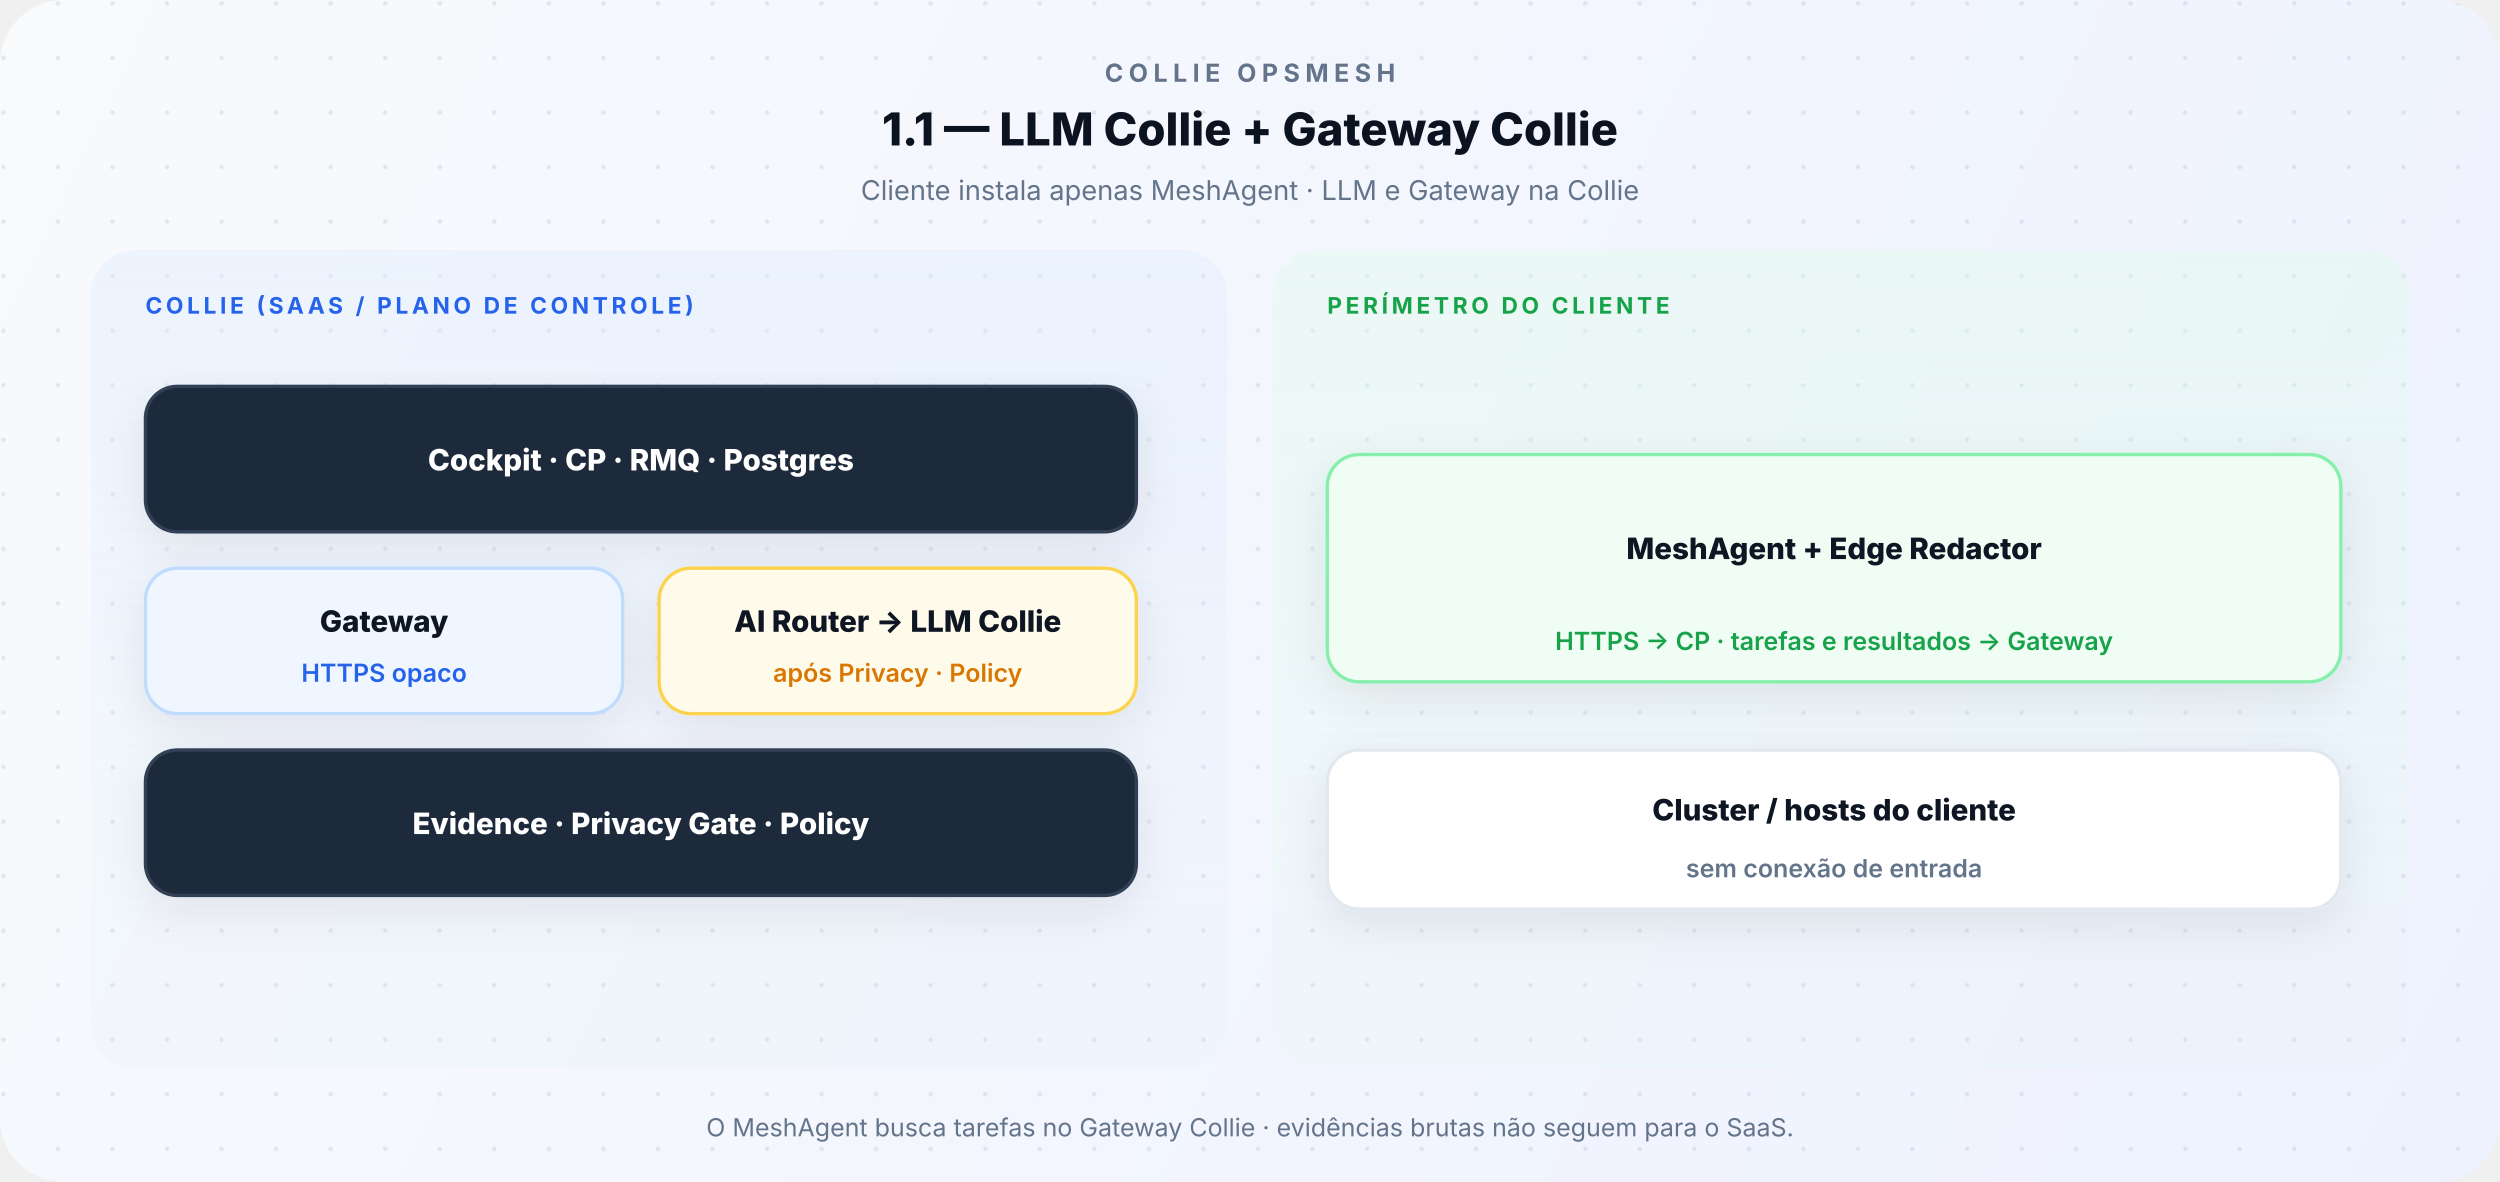
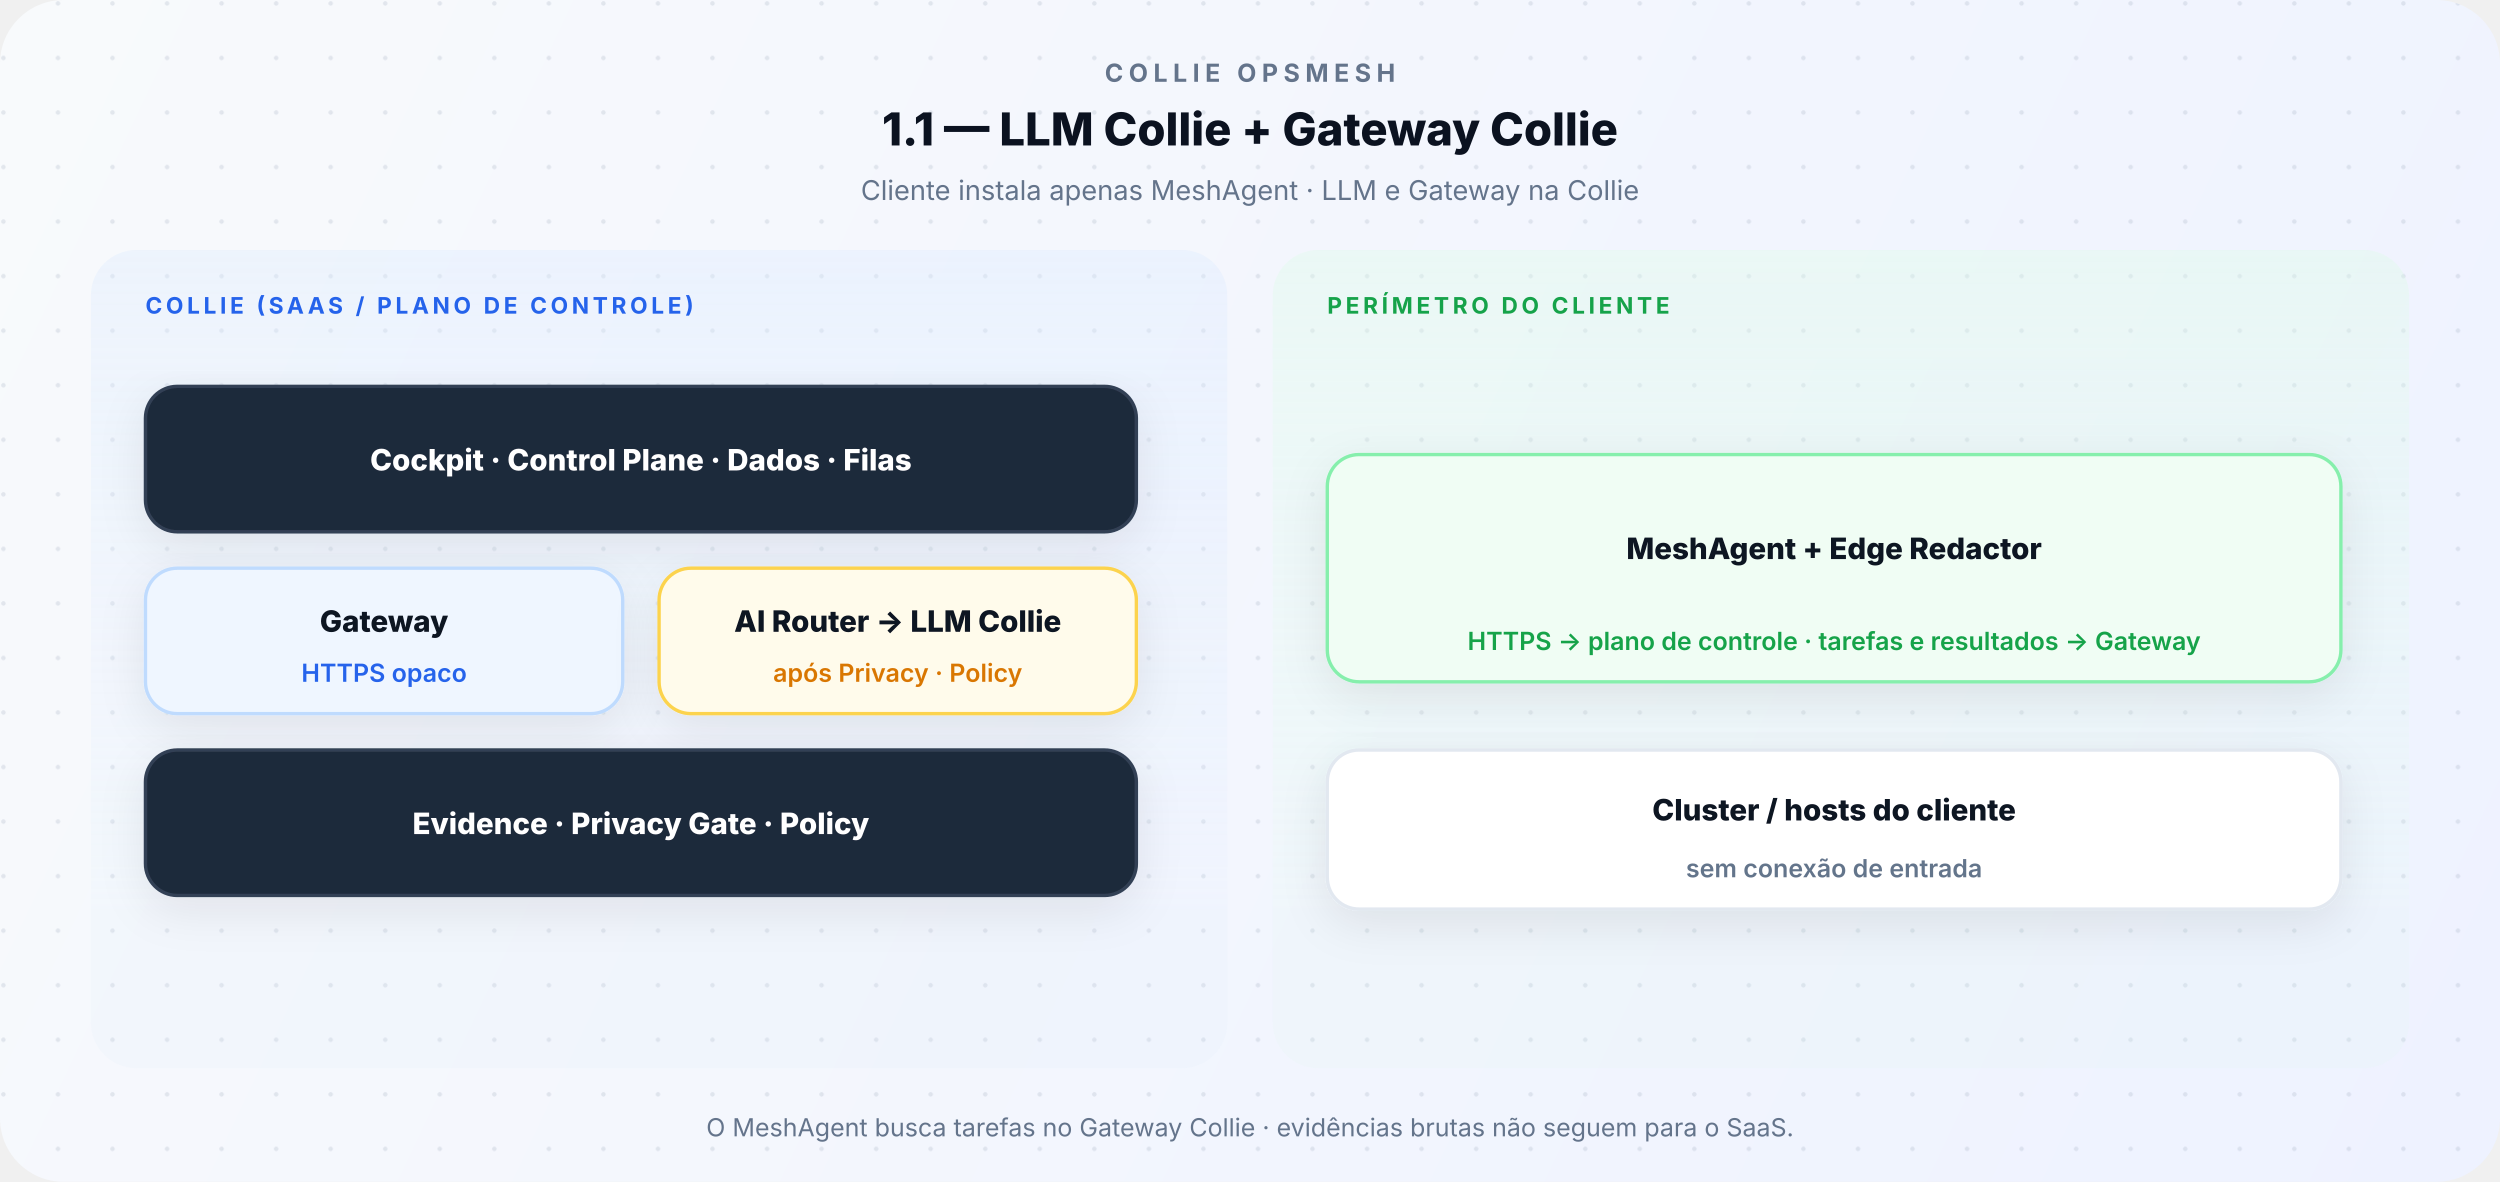
<svg xmlns="http://www.w3.org/2000/svg" width="1100" height="520" viewBox="0 0 1100 520" fill="none" role="img" aria-labelledby="t d">
  <defs>
    <linearGradient id="bg" x1="0" y1="0" x2="1100" y2="520" gradientUnits="userSpaceOnUse">
      <stop offset="0%" stop-color="#F8FAFC" />
      <stop offset="100%" stop-color="#EEF2FF" />
    </linearGradient>
    <linearGradient id="cpGrad" x1="0" y1="0" x2="500" y2="200" gradientUnits="userSpaceOnUse">
      <stop offset="0%" stop-color="#141B2D" />
      <stop offset="100%" stop-color="#0B1220" />
    </linearGradient>
    <linearGradient id="zoneCollie" x1="0" y1="0" x2="0" y2="400" gradientUnits="userSpaceOnUse">
      <stop offset="0%" stop-color="#DBEAFE" stop-opacity="0.45" />
      <stop offset="100%" stop-color="#DBEAFE" stop-opacity="0.12" />
    </linearGradient>
    <linearGradient id="zoneClient" x1="0" y1="0" x2="0" y2="400" gradientUnits="userSpaceOnUse">
      <stop offset="0%" stop-color="#DCFCE7" stop-opacity="0.45" />
      <stop offset="100%" stop-color="#DCFCE7" stop-opacity="0.12" />
    </linearGradient>
    <filter id="sh" x="-20%" y="-20%" width="140%" height="160%">
      <feDropShadow dx="0" dy="6" stdDeviation="10" flood-color="#0B1220" flood-opacity="0.08" />
    </filter>
    <marker id="arrB" markerWidth="8" markerHeight="8" refX="6" refY="3" orient="auto">
      <path d="M0 0l6 3-6 3" fill="none" stroke="#2563EB" stroke-width="1.5" />
    </marker>
    <marker id="arrG" markerWidth="8" markerHeight="8" refX="6" refY="3" orient="auto">
      <path d="M0 0l6 3-6 3" fill="none" stroke="#16A34A" stroke-width="1.5" />
    </marker>
    <pattern id="dots" width="24" height="24" patternUnits="userSpaceOnUse">
      <circle cx="1.5" cy="1.5" r="1" fill="#94A3B8" opacity="0.22" />
    </pattern>
  </defs>
  <rect width="1100" height="520" rx="28" fill="url(#bg)" />
  <rect width="1100" height="520" rx="28" fill="url(#dots)" />
  <text x="550.0" y="36" font-family="Inter,Arial,sans-serif" font-size="11" font-weight="700" fill="#64748B" text-anchor="middle" letter-spacing="2.4">COLLIE OPSMESH</text>
  <text x="550.0" y="64" font-family="Inter,Arial,sans-serif" font-size="20" font-weight="800" fill="#0B1220" text-anchor="middle">1.1 — LLM Collie + Gateway Collie</text>
  <text x="550.0" y="88" font-family="Inter,Arial,sans-serif" font-size="12" fill="#64748B" text-anchor="middle">Cliente instala apenas MeshAgent · LLM e Gateway na Collie</text>
  <rect x="40" y="110" width="500" height="360" rx="20" fill="url(#zoneCollie)" />
  <rect x="560" y="110" width="500" height="360" rx="20" fill="url(#zoneClient)" />
  <text x="64" y="138" font-family="Inter,Arial,sans-serif" font-size="10" font-weight="700" fill="#2563EB" letter-spacing="1.6">COLLIE (SAAS / PLANO DE CONTROLE)</text>
  <text x="584" y="138" font-family="Inter,Arial,sans-serif" font-size="10" font-weight="700" fill="#16A34A" letter-spacing="1.6">PERÍMETRO DO CLIENTE</text>
  <g filter="url(#sh)" font-family="Inter,Arial,sans-serif">
    <rect x="64" y="170" width="436" height="64" rx="14" fill="#1E293B" stroke="#334155" stroke-width="1.5" />
-     <text x="282.0" y="207.0" font-size="13" font-weight="800" fill="#FFFFFF" text-anchor="middle">Cockpit · CP · RMQ · Postgres</text>
+     <text x="282.0" y="207.0" font-size="13" font-weight="800" fill="#FFFFFF" text-anchor="middle">Cockpit · Control Plane · Dados · Filas</text>
  </g>
  <g filter="url(#sh)" font-family="Inter,Arial,sans-serif">
    <rect x="64" y="250" width="210" height="64" rx="14" fill="#EFF6FF" stroke="#BFDBFE" stroke-width="1.5" />
    <text x="169.0" y="278.0" font-size="13" font-weight="800" fill="#0B1220" text-anchor="middle">Gateway</text>
    <text x="169.0" y="300" font-size="11" font-weight="600" fill="#2563EB" text-anchor="middle">HTTPS opaco</text>
  </g>
  <g filter="url(#sh)" font-family="Inter,Arial,sans-serif">
    <rect x="290" y="250" width="210" height="64" rx="14" fill="#FFFBEB" stroke="#FCD34D" stroke-width="1.5" />
    <text x="395.0" y="278.0" font-size="13" font-weight="800" fill="#0B1220" text-anchor="middle">AI Router → LLM Collie</text>
    <text x="395.0" y="300" font-size="11" font-weight="600" fill="#D97706" text-anchor="middle">após Privacy · Policy</text>
  </g>
  <g filter="url(#sh)" font-family="Inter,Arial,sans-serif">
    <rect x="64" y="330" width="436" height="64" rx="14" fill="#1E293B" stroke="#334155" stroke-width="1.5" />
    <text x="282.0" y="367.0" font-size="13" font-weight="800" fill="#FFFFFF" text-anchor="middle">Evidence · Privacy Gate · Policy</text>
  </g>
  <g filter="url(#sh)" font-family="Inter,Arial,sans-serif">
    <rect x="584" y="200" width="446" height="100" rx="14" fill="#F0FDF4" stroke="#86EFAC" stroke-width="1.5" />
    <text x="807.0" y="246.0" font-size="13" font-weight="800" fill="#0B1220" text-anchor="middle">MeshAgent + Edge Redactor</text>
-     <text x="807.0" y="286" font-size="11" font-weight="600" fill="#16A34A" text-anchor="middle">HTTPS → CP · tarefas e resultados → Gateway</text>
+     <text x="807.0" y="286" font-size="11" font-weight="600" fill="#16A34A" text-anchor="middle">HTTPS → plano de controle · tarefas e resultados → Gateway</text>
  </g>
  <g filter="url(#sh)" font-family="Inter,Arial,sans-serif">
    <rect x="584" y="330" width="446" height="70" rx="14" fill="#FFFFFF" stroke="#E2E8F0" stroke-width="1.5" />
    <text x="807.0" y="361.0" font-size="13" font-weight="800" fill="#0B1220" text-anchor="middle">Cluster / hosts do cliente</text>
    <text x="807.0" y="386" font-size="11" font-weight="600" fill="#64748B" text-anchor="middle">sem conexão de entrada</text>
  </g>
  <text x="550" y="500" font-family="Inter,Arial,sans-serif" font-size="11" fill="#64748B" text-anchor="middle">O MeshAgent busca tarefas no Gateway Collie · evidências brutas não seguem para o SaaS.</text>
</svg>
